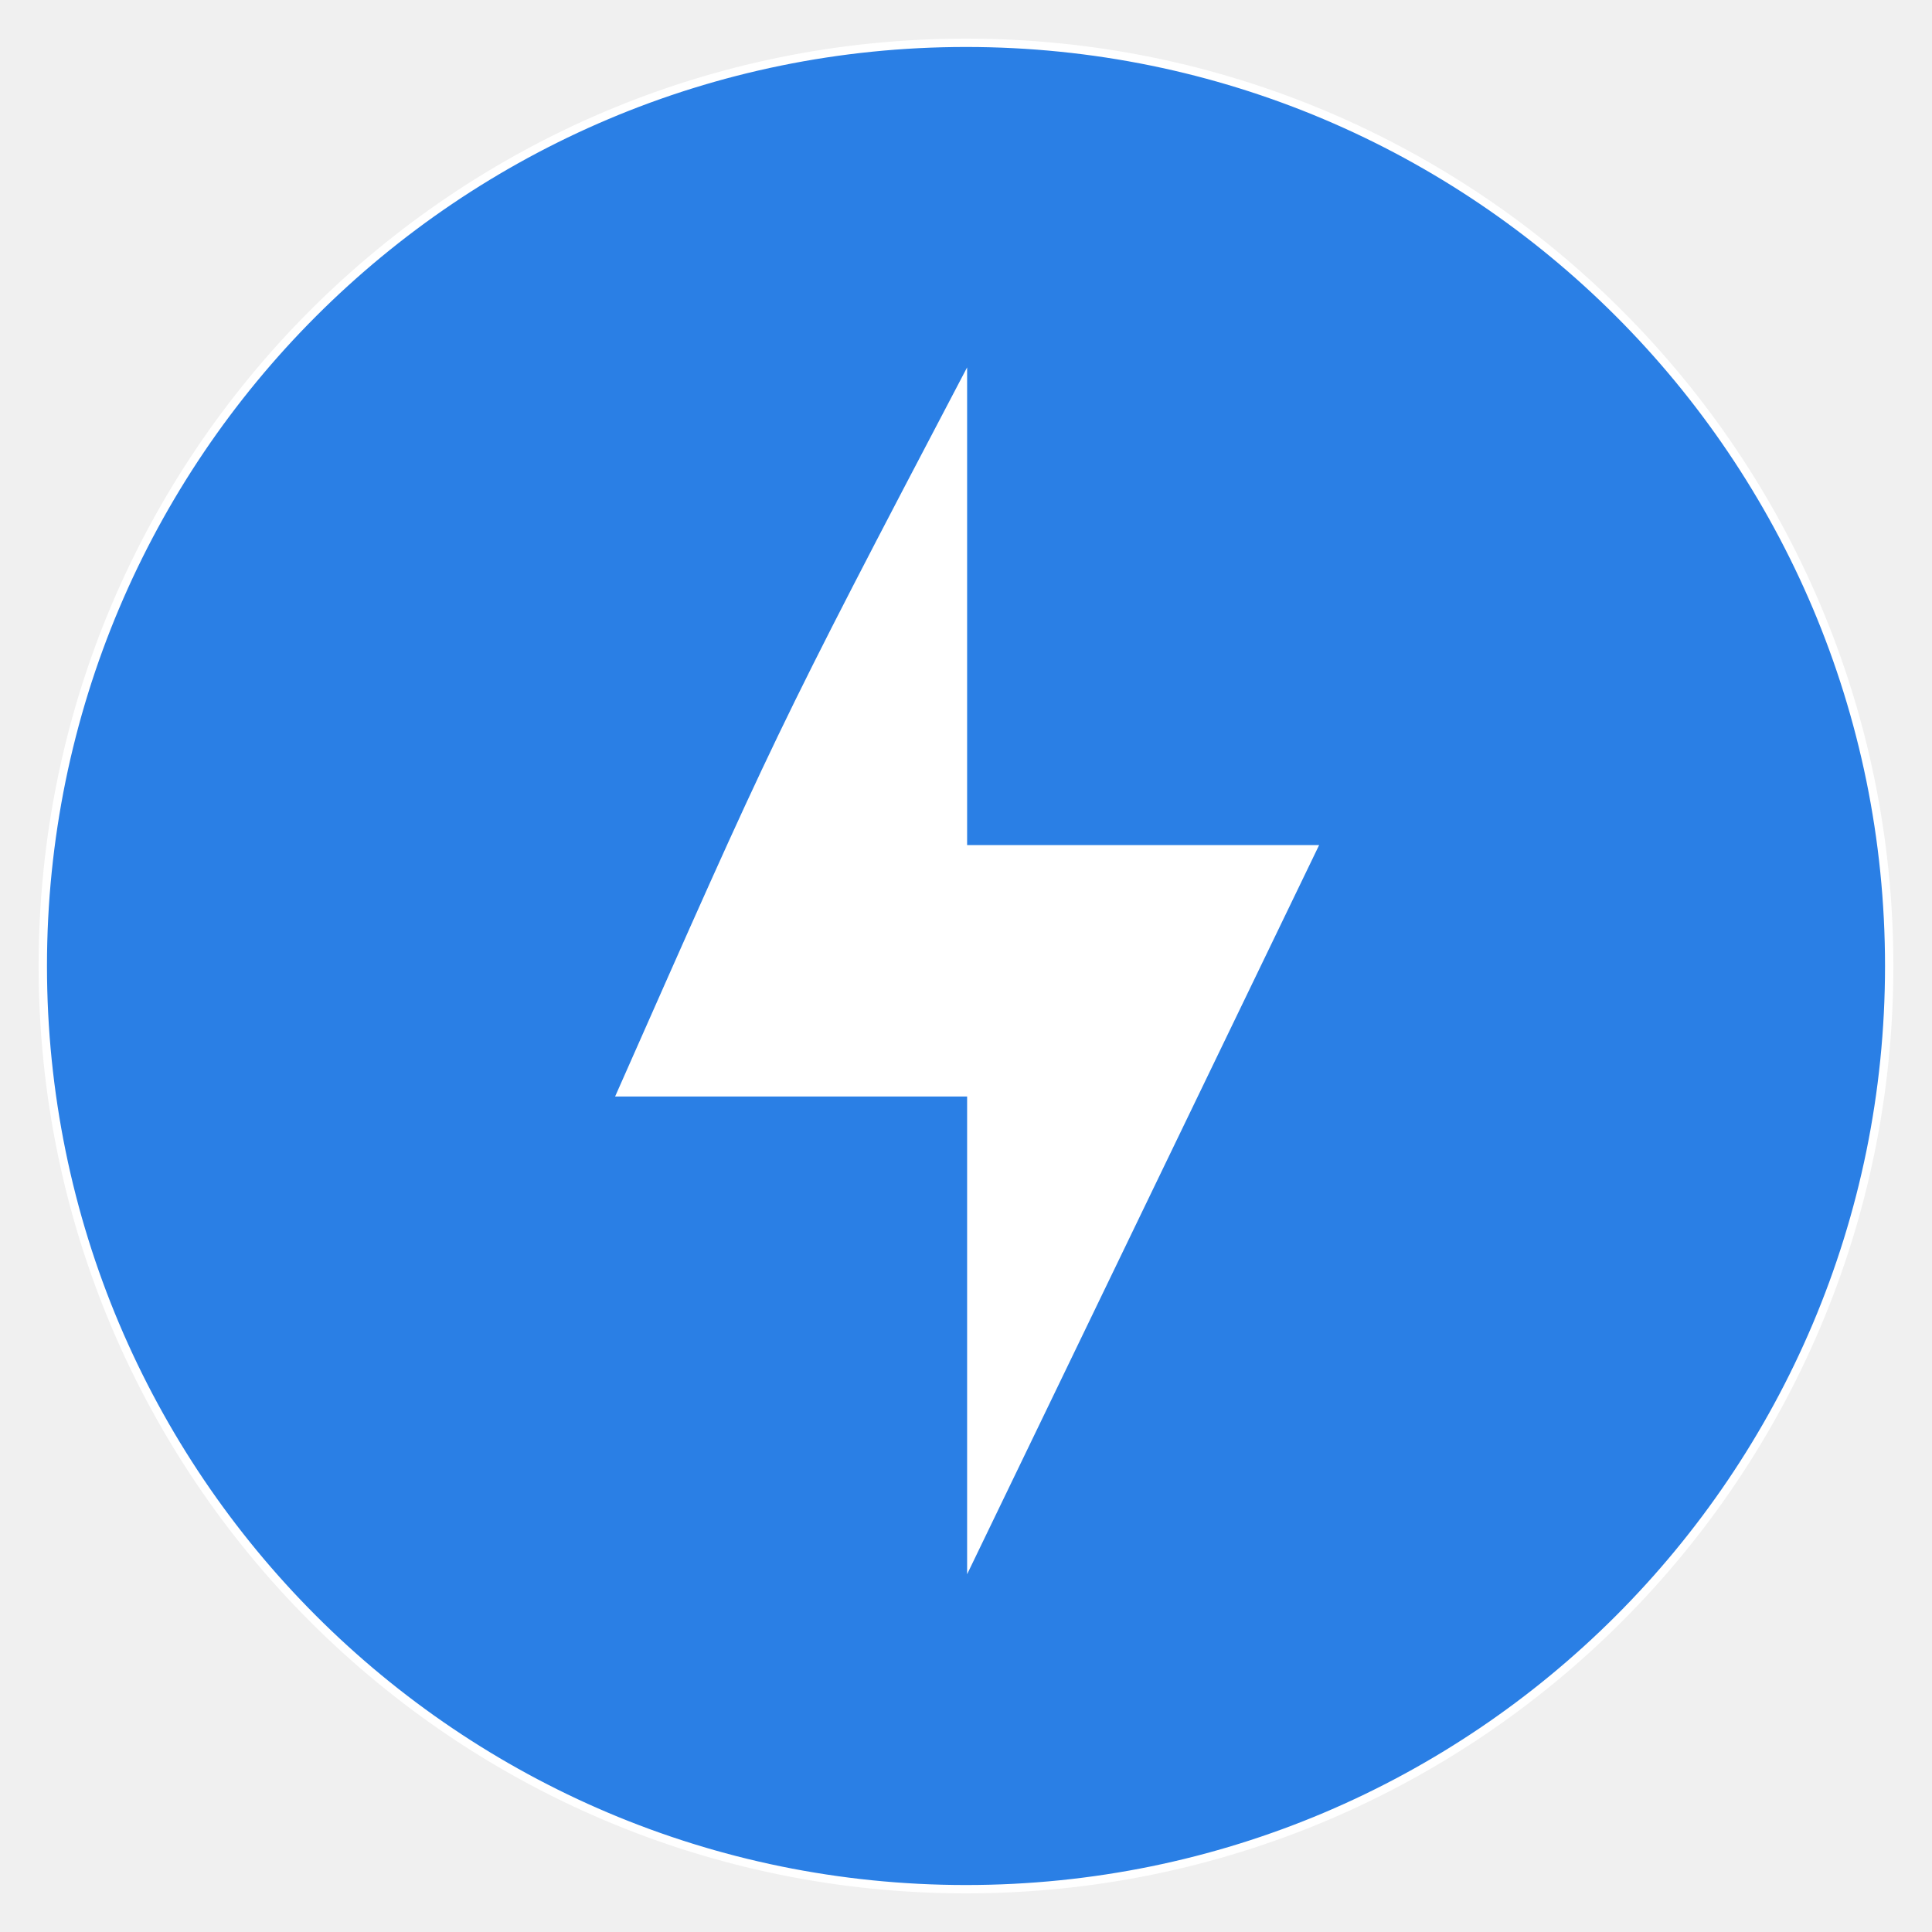
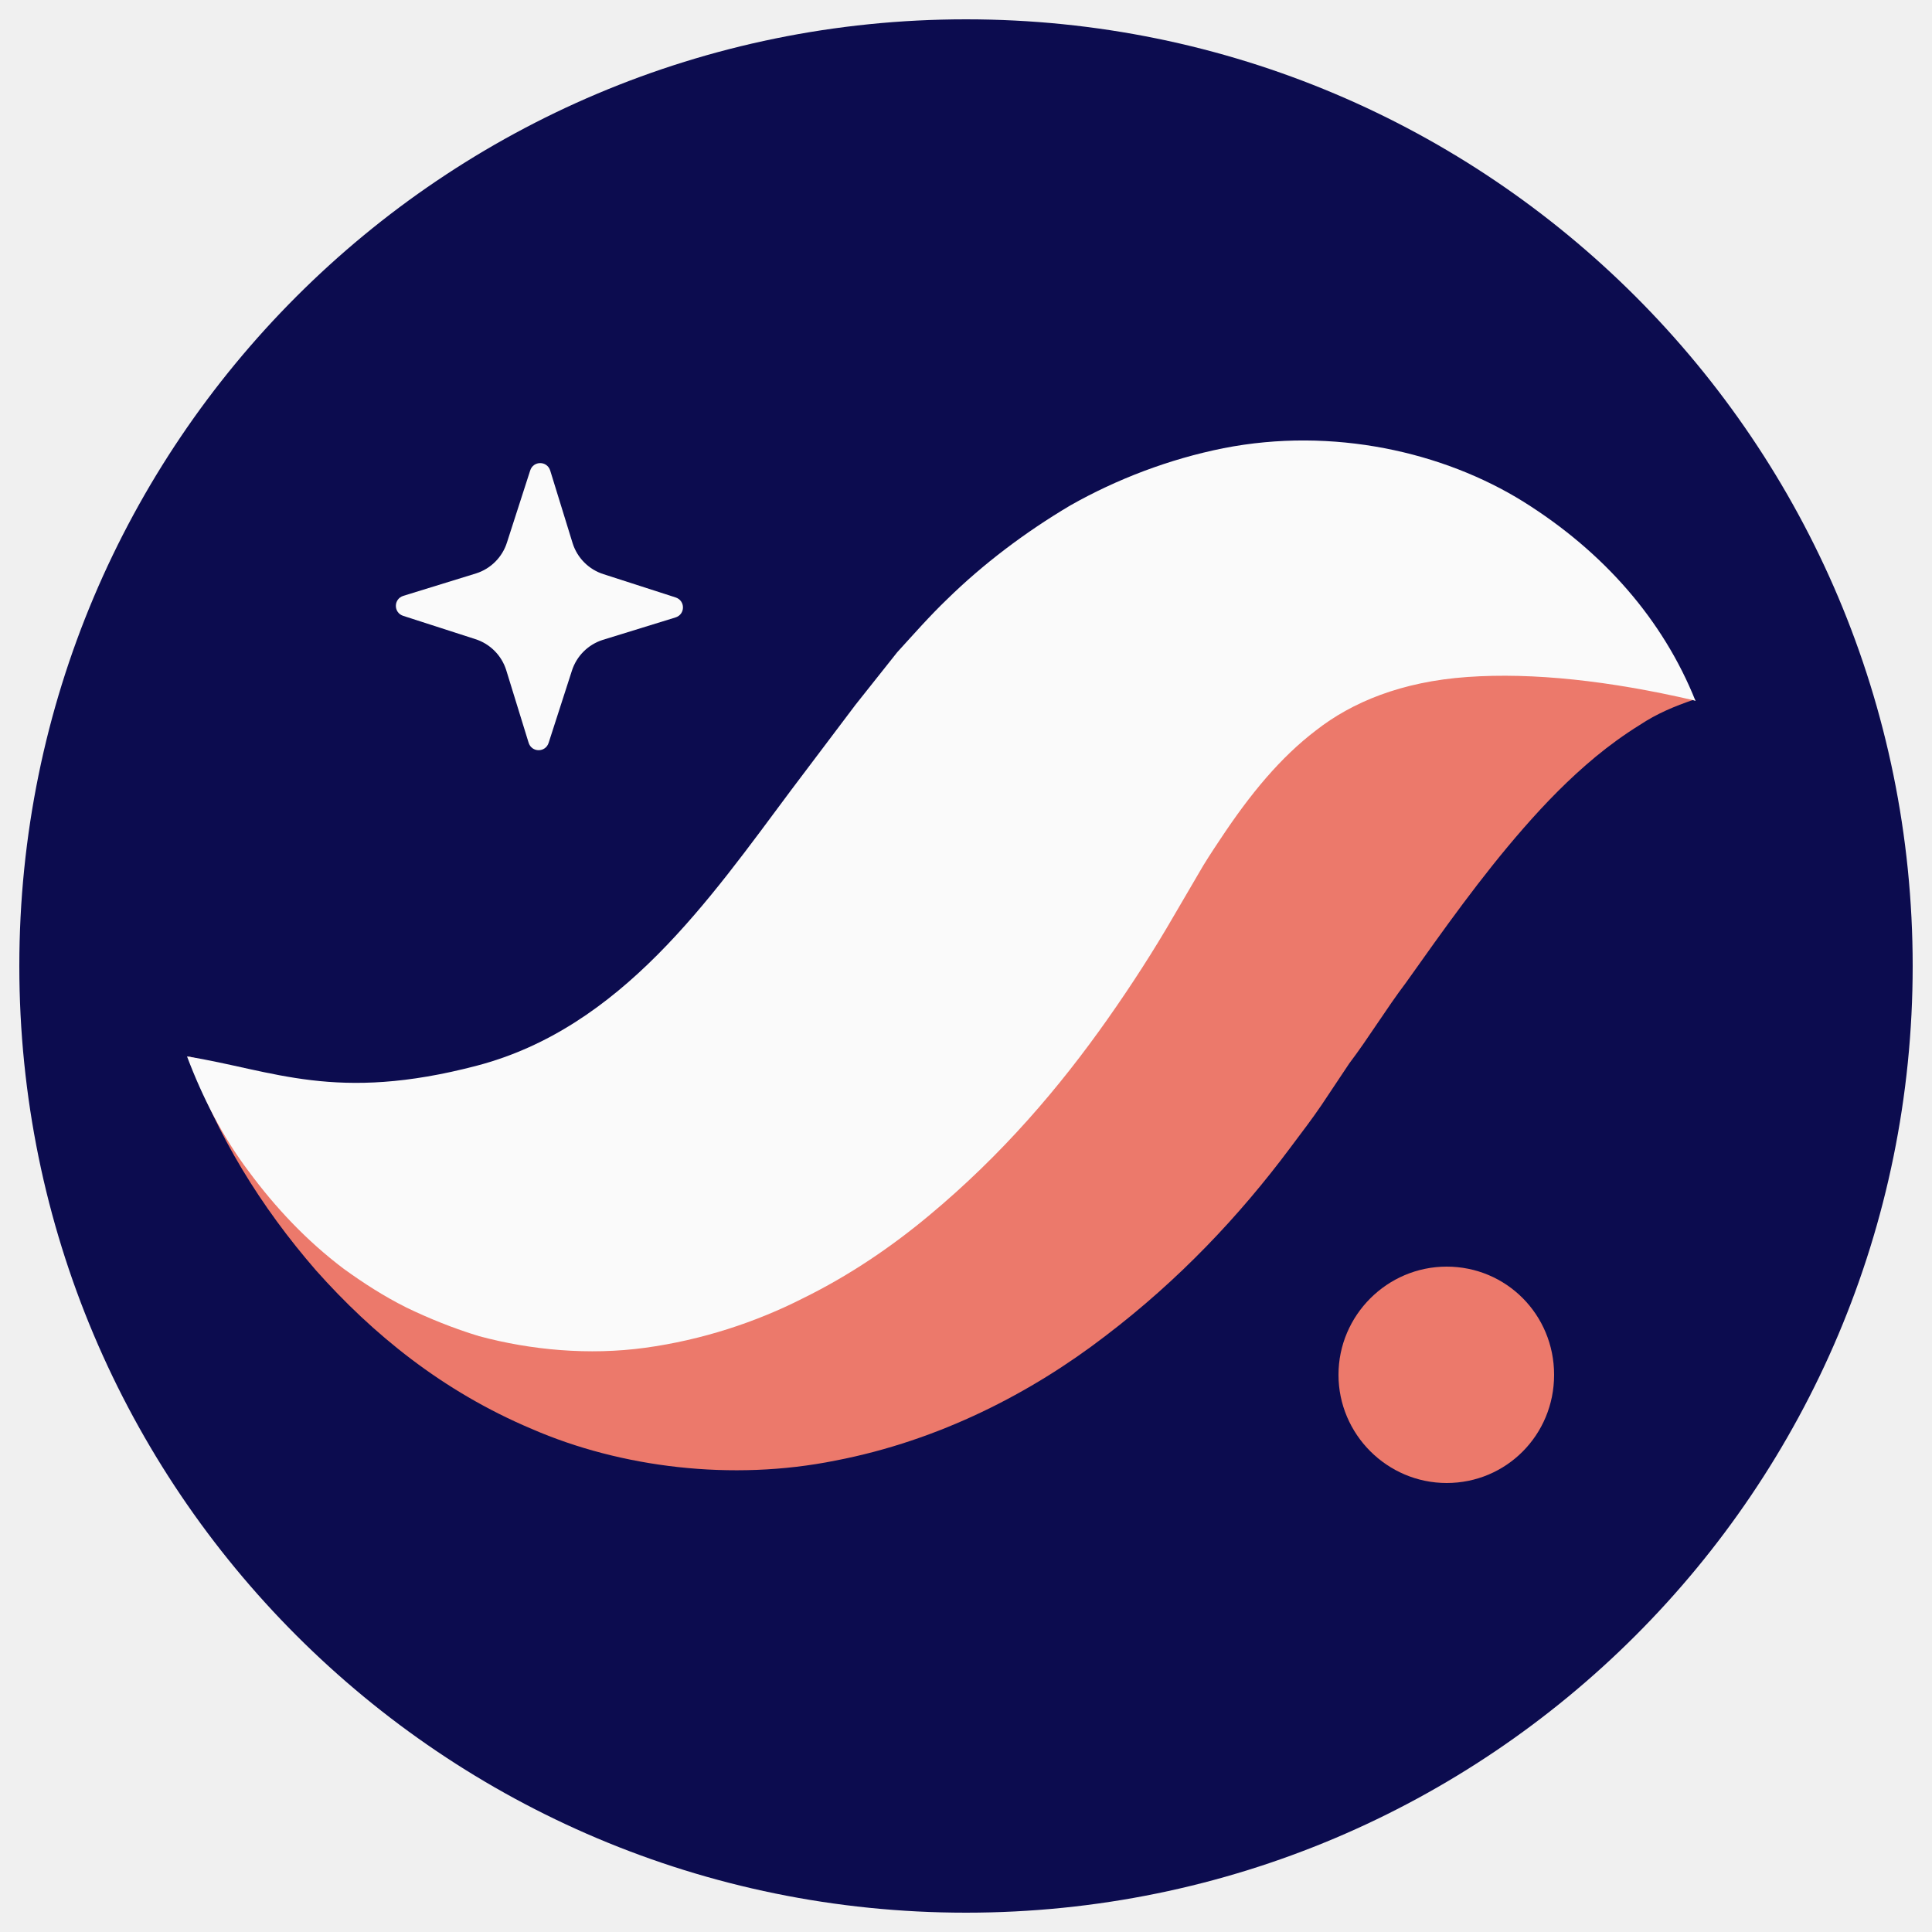
- <svg xmlns="http://www.w3.org/2000/svg" width="250" height="250">
-   <circle cx="125" cy="125" r="119.461" fill="#2a7fe5" stroke="#fff" stroke-width="1.079" />
-   <path d="M125.144 47.537v61.818h45.55l-45.55 94.353V141.89h-45.55c20.602-46.572 20.512-46.653 45.55-94.353z" fill="#fff" />
+ <svg xmlns="http://www.w3.org/2000/svg" id="Layer_1" version="1.1" viewBox="0 0 250 250">
+   <defs>
+     <style>
+       .st0 {
+         fill: #0c0c4f;
+       }
+ 
+       .st0, .st1, .st2 {
+         fill-rule: evenodd;
+       }
+ 
+       .st1 {
+         fill: #fafafa;
+       }
+ 
+       .st2 {
+         fill: #ec796b;
+       }
+     </style>
+   </defs>
+   <path class="st0" d="M2.5,125c0,67.7,54.8,122.5,122.5,122.5s122.5-54.8,122.5-122.5S192.7,2.5,125,2.5,2.5,57.3,2.5,125Z" />
+   <path class="st1" d="M71,96.1l3-9.3c.6-1.9,2.1-3.4,4-4l9.4-2.9c1.3-.4,1.3-2.2,0-2.6l-9.3-3c-1.9-.6-3.4-2.1-4-4l-2.9-9.4c-.4-1.3-2.2-1.3-2.6,0l-3,9.3c-.6,1.9-2.1,3.4-4,4l-9.4,2.9c-1.3.4-1.3,2.2,0,2.6l9.3,3c1.9.6,3.4,2.1,4,4l2.9,9.4c.4,1.3,2.2,1.3,2.6,0Z" />
+   <path class="st2" d="M219.4,90.7c-3.9-4.3-9.9-6.8-15.8-7.8-5.9-1-12.1-.9-18,.2-11.8,2-22.6,6.9-31.9,12.9-4.9,3-9,6.4-13.3,9.9-2.1,1.8-4,3.6-5.9,5.5l-5.4,5.3c-5.8,6.1-11.6,11.7-17.2,16.3-5.6,4.6-10.8,8.1-16,10.5-5.1,2.4-10.7,3.9-17.8,4.1-7.1.3-15.5-1-24.5-3.2-9.1-2.1-18.6-5.1-29.2-7.7,3.7,10.3,9.3,19.4,16.5,27.7,7.3,8.2,16.3,15.6,27.9,20.5,11.5,5,25.9,6.8,39.3,4.1,13.5-2.6,25.4-8.8,34.9-16.1,9.6-7.3,17.4-15.6,23.9-24.3,1.8-2.4,2.8-3.7,4.1-5.6l3.6-5.4c2.5-3.3,4.8-7.1,7.3-10.4,4.9-6.9,9.7-13.7,15.3-20.1,2.8-3.2,5.8-6.3,9.3-9.2,1.7-1.4,3.6-2.8,5.7-4.1,2.1-1.4,4.4-2.4,7.1-3.3Z" />
+   <path class="st1" d="M219.4,90.7c-4.2-10.5-11.9-19.3-22.3-25.8-10.3-6.4-24.6-9.7-38.8-6.9-7,1.4-13.8,4-19.8,7.4-5.9,3.5-11.3,7.6-15.9,12.1-2.3,2.2-4.4,4.6-6.5,6.9l-5.4,6.8-8.3,11c-10.6,14.2-22,30.8-40.7,35.7-18.3,4.8-26.3.6-37.5-1.2,2,5.3,4.6,10.4,8,14.9,3.4,4.6,7.4,8.9,12.3,12.6,2.5,1.8,5.1,3.5,8.1,5,2.9,1.4,6.1,2.7,9.4,3.7,6.7,1.8,14.2,2.5,21.5,1.5,7.3-1,14.3-3.3,20.4-6.4,6.1-3,11.5-6.7,16.3-10.7,9.5-7.9,16.9-16.6,23.1-25.4,3.1-4.4,6-8.9,8.6-13.4l3.1-5.3c.9-1.6,1.9-3.1,2.9-4.6,3.9-5.9,7.8-10.6,12.4-14.1,4.6-3.6,11-6.3,19.6-6.9,8.5-.6,18.4.5,29.2,3Z" />
+   <path class="st2" d="M173.2,177.9c0,7.7,6.3,14,14,14s13.9-6.2,13.9-14-6.2-14-13.9-14-14,6.3-14,14Z" />
</svg>
